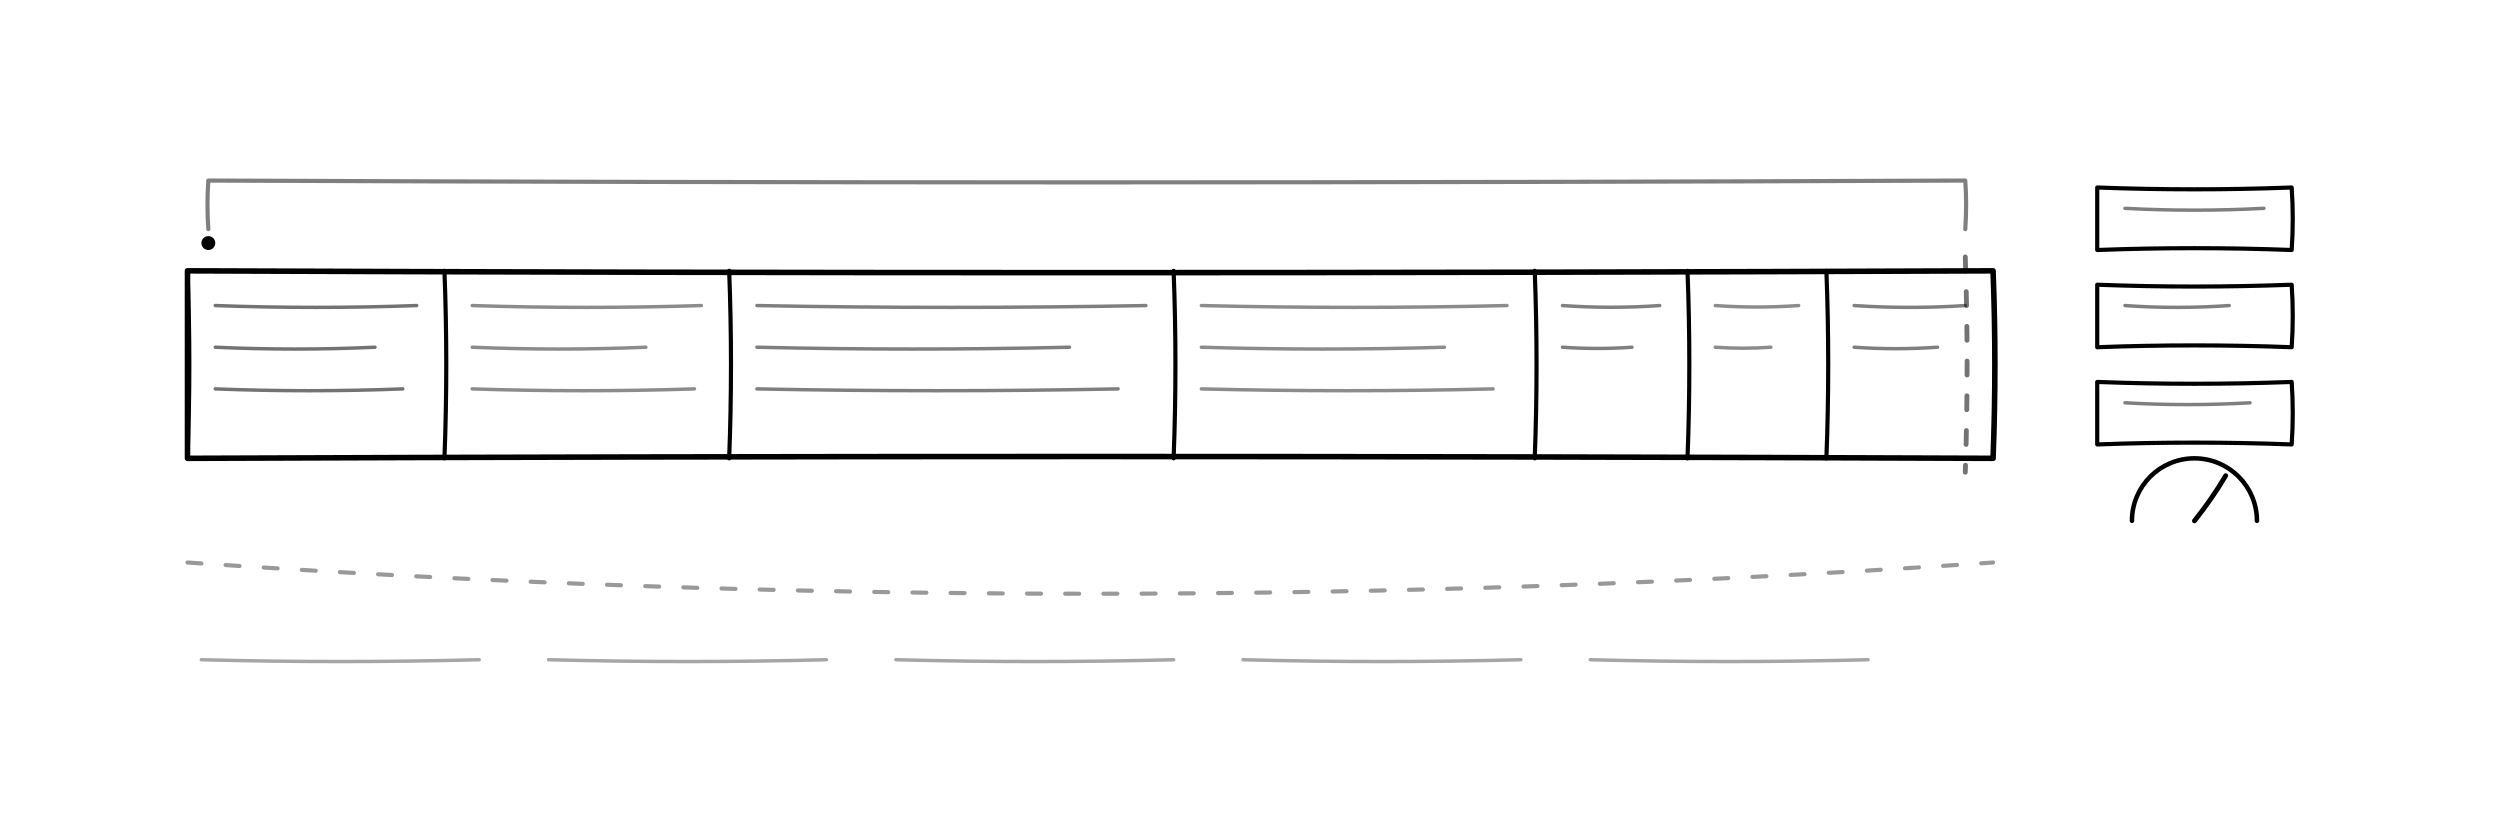
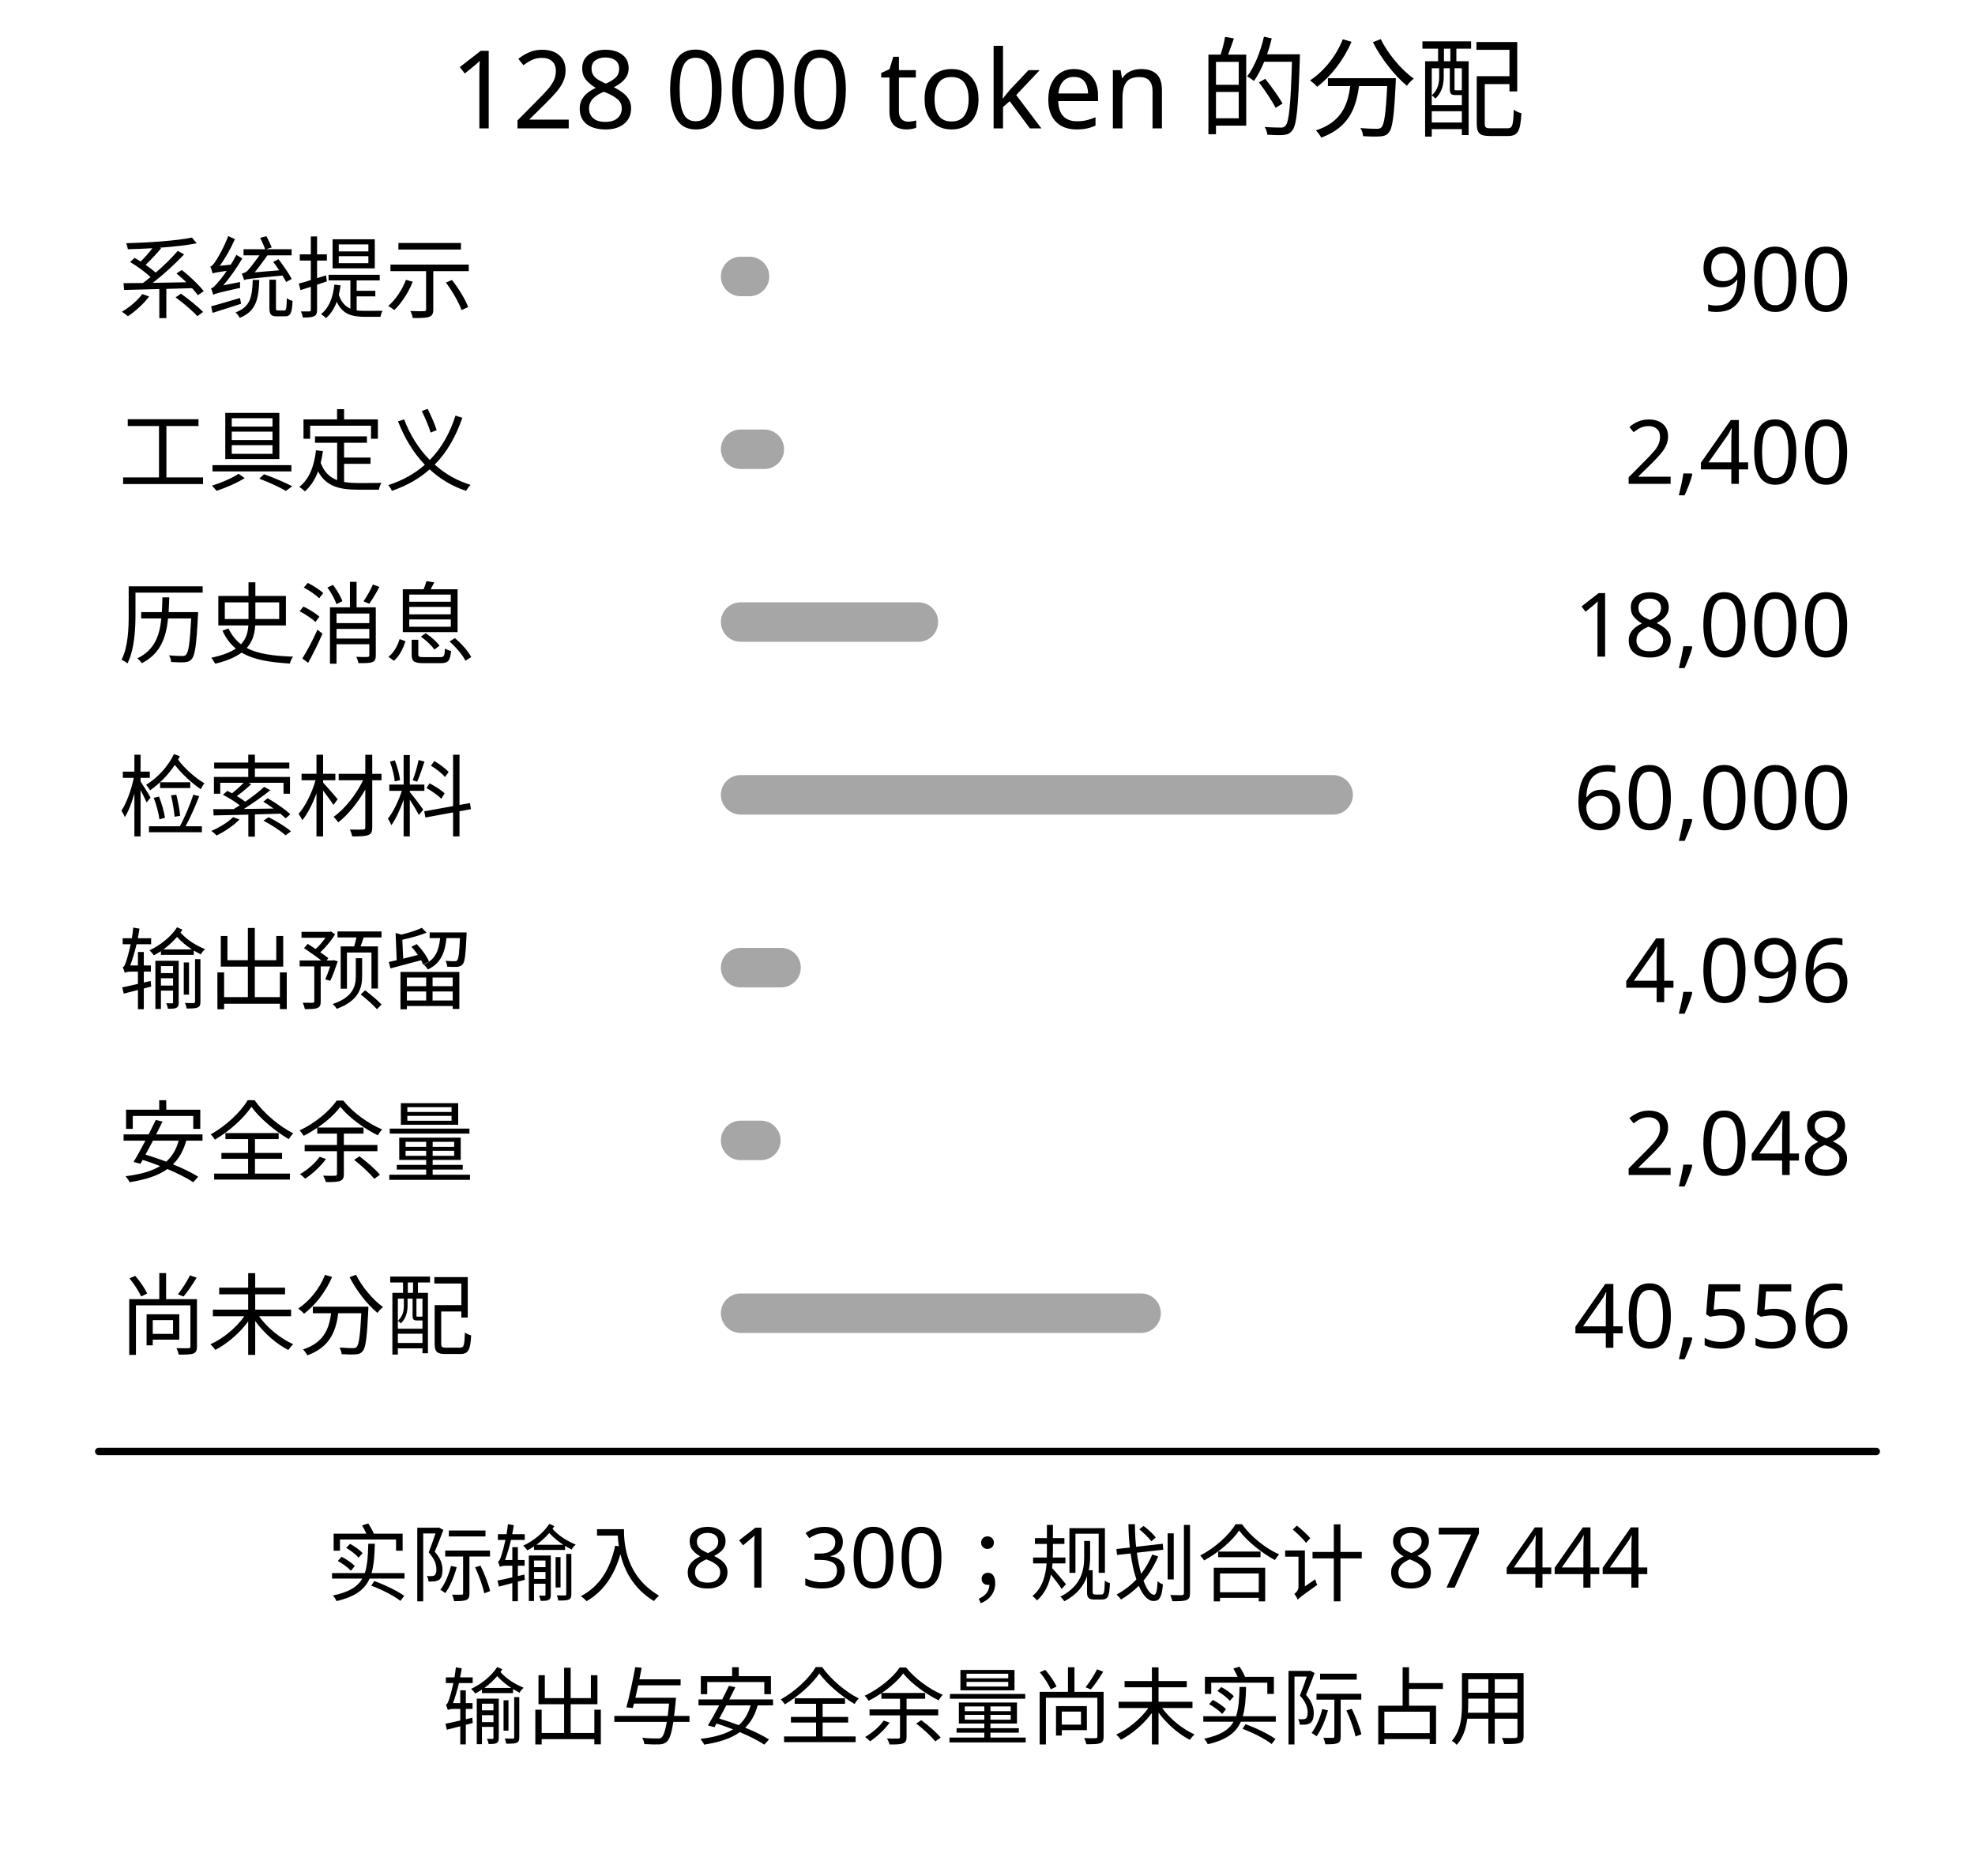
- <svg xmlns="http://www.w3.org/2000/svg" viewBox="0 0 720 240" fill="none" stroke="currentColor" stroke-width="2" stroke-linecap="round" stroke-linejoin="round">
-   <path d="M54 78q260 1.05 520 0q1.05 27 0 54q-260 -1.05 -520 0Z" stroke-width="1.6" />
-   <path d="M54 78q1.05 27 0 54M128 78q1.05 27 0 54M210 78q1.05 27 0 54M338 78q1.05 27 0 54M442 78q1.05 27 0 54M486 78q1.05 27 0 54M526 78q1.05 27 0 54M574 78q1.05 27 0 54" stroke-width="1.2" />
-   <path d="M62 88q29 1.05 58 0M62 100q23 1.05 46 0M62 112q27 1.05 54 0" stroke-width="1" opacity=".55" />
-   <path d="M136 88q33 1.05 66 0M136 100q25 1.05 50 0M136 112q32 1.05 64 0" stroke-width="1" opacity=".45" />
-   <path d="M218 88q56 1.05 112 0M218 100q45 1.05 90 0M218 112q52 1.05 104 0" stroke-width="1" opacity=".5" />
-   <path d="M346 88q44 1.05 88 0M346 100q35 1.05 70 0M346 112q42 1.05 84 0" stroke-width="1" opacity=".45" />
-   <path d="M450 88q14 0.98 28 0M450 100q10 0.7 20 0" stroke-width="1" opacity=".5" />
-   <path d="M494 88q12 0.84 24 0M494 100q8 0.56 16 0" stroke-width="1" opacity=".45" />
-   <path d="M534 88q16 1.05 32 0M534 100q12 0.84 24 0" stroke-width="1" opacity=".5" />
-   <path d="M60 66q-0.49 -7 0 -14q253 1.05 506 0q0.49 7 0 14" stroke-width="1.2" opacity=".5" />
-   <path d="M566 74q1.05 31 0 62" stroke-width="1.4" stroke-dasharray="4 6" opacity=".55" />
-   <path d="M604 54q28 1.05 56 0q0.63 9 0 18q-28 -1.05 -56 0ZM604 82q28 1.05 56 0q0.63 9 0 18q-28 -1.05 -56 0ZM604 110q28 1.05 56 0q0.63 9 0 18q-28 -1.05 -56 0Z" stroke-width="1.2" />
-   <path d="M612 60q20 1.05 40 0M612 88q15 1.05 30 0M612 116q18 1.05 36 0" stroke-width="1" opacity=".5" />
-   <path d="M614 150a18 18 0 0 1 36 0" stroke-width="1.3" />
-   <path d="M632 150q4.96 -6.19 9 -13" stroke-width="1.4" />
-   <path d="M54 162q260 18 520 0" stroke-width="1.2" stroke-dasharray="4 7" opacity=".4" />
-   <path d="M58 190q40 1.05 80 0M158 190q40 1.05 80 0M258 190q40 1.05 80 0M358 190q40 1.05 80 0M458 190q40 1.05 80 0" stroke-width="1" opacity=".35" />
-   <circle cx="60" cy="70" r="2" fill="currentColor" stroke="none" />
+ <svg xmlns="http://www.w3.org/2000/svg" viewBox="0 0 400 380" role="img" aria-label="输入、预留与剩余容量的窗口预算" class="llm-explainer" fill="none" stroke="currentColor" stroke-width="1.5" stroke-linecap="round" stroke-linejoin="round" font-family="sans-serif">
+   <text x="200" y="26" text-anchor="middle" font-size="22" fill="currentColor" stroke="none">128 000 token 的分配</text>
+   <text x="24" y="63" text-anchor="start" font-size="18" fill="currentColor" stroke="none">系统提示</text>
+   <text x="375" y="63" text-anchor="end" font-size="18" fill="currentColor" stroke="none">900</text>
+   <path d="M150 56h1.80" stroke-width="8" opacity=".35" />
+   <text x="24" y="98" text-anchor="start" font-size="18" fill="currentColor" stroke="none">工具定义</text>
+   <text x="375" y="98" text-anchor="end" font-size="18" fill="currentColor" stroke="none">2,400</text>
+   <path d="M150 91h4.80" stroke-width="8" opacity=".35" />
+   <text x="24" y="133" text-anchor="start" font-size="18" fill="currentColor" stroke="none">历史消息</text>
+   <text x="375" y="133" text-anchor="end" font-size="18" fill="currentColor" stroke="none">18,000</text>
+   <path d="M150 126h36.00" stroke-width="8" opacity=".35" />
+   <text x="24" y="168" text-anchor="start" font-size="18" fill="currentColor" stroke="none">检索材料</text>
+   <text x="375" y="168" text-anchor="end" font-size="18" fill="currentColor" stroke="none">60,000</text>
+   <path d="M150 161h120.00" stroke-width="8" opacity=".35" />
+   <text x="24" y="203" text-anchor="start" font-size="18" fill="currentColor" stroke="none">输出预留</text>
+   <text x="375" y="203" text-anchor="end" font-size="18" fill="currentColor" stroke="none">4,096</text>
+   <path d="M150 196h8.19" stroke-width="8" opacity=".35" />
+   <text x="24" y="238" text-anchor="start" font-size="18" fill="currentColor" stroke="none">安全余量</text>
+   <text x="375" y="238" text-anchor="end" font-size="18" fill="currentColor" stroke="none">2,048</text>
+   <path d="M150 231h4.10" stroke-width="8" opacity=".35" />
+   <text x="24" y="273" text-anchor="start" font-size="18" fill="currentColor" stroke="none">尚未分配</text>
+   <text x="375" y="273" text-anchor="end" font-size="18" fill="currentColor" stroke="none">40,556</text>
+   <path d="M150 266h81.11" stroke-width="8" opacity=".35" />
+   <path d="M20 294H380" />
+   <text x="200" y="323" text-anchor="middle" font-size="17" fill="currentColor" stroke="none">实际输入 81 300；规划合计 87 444</text>
+   <text x="200" y="352" text-anchor="middle" font-size="17" fill="currentColor" stroke="none">输出与安全余量尚未实际占用</text>
</svg>
